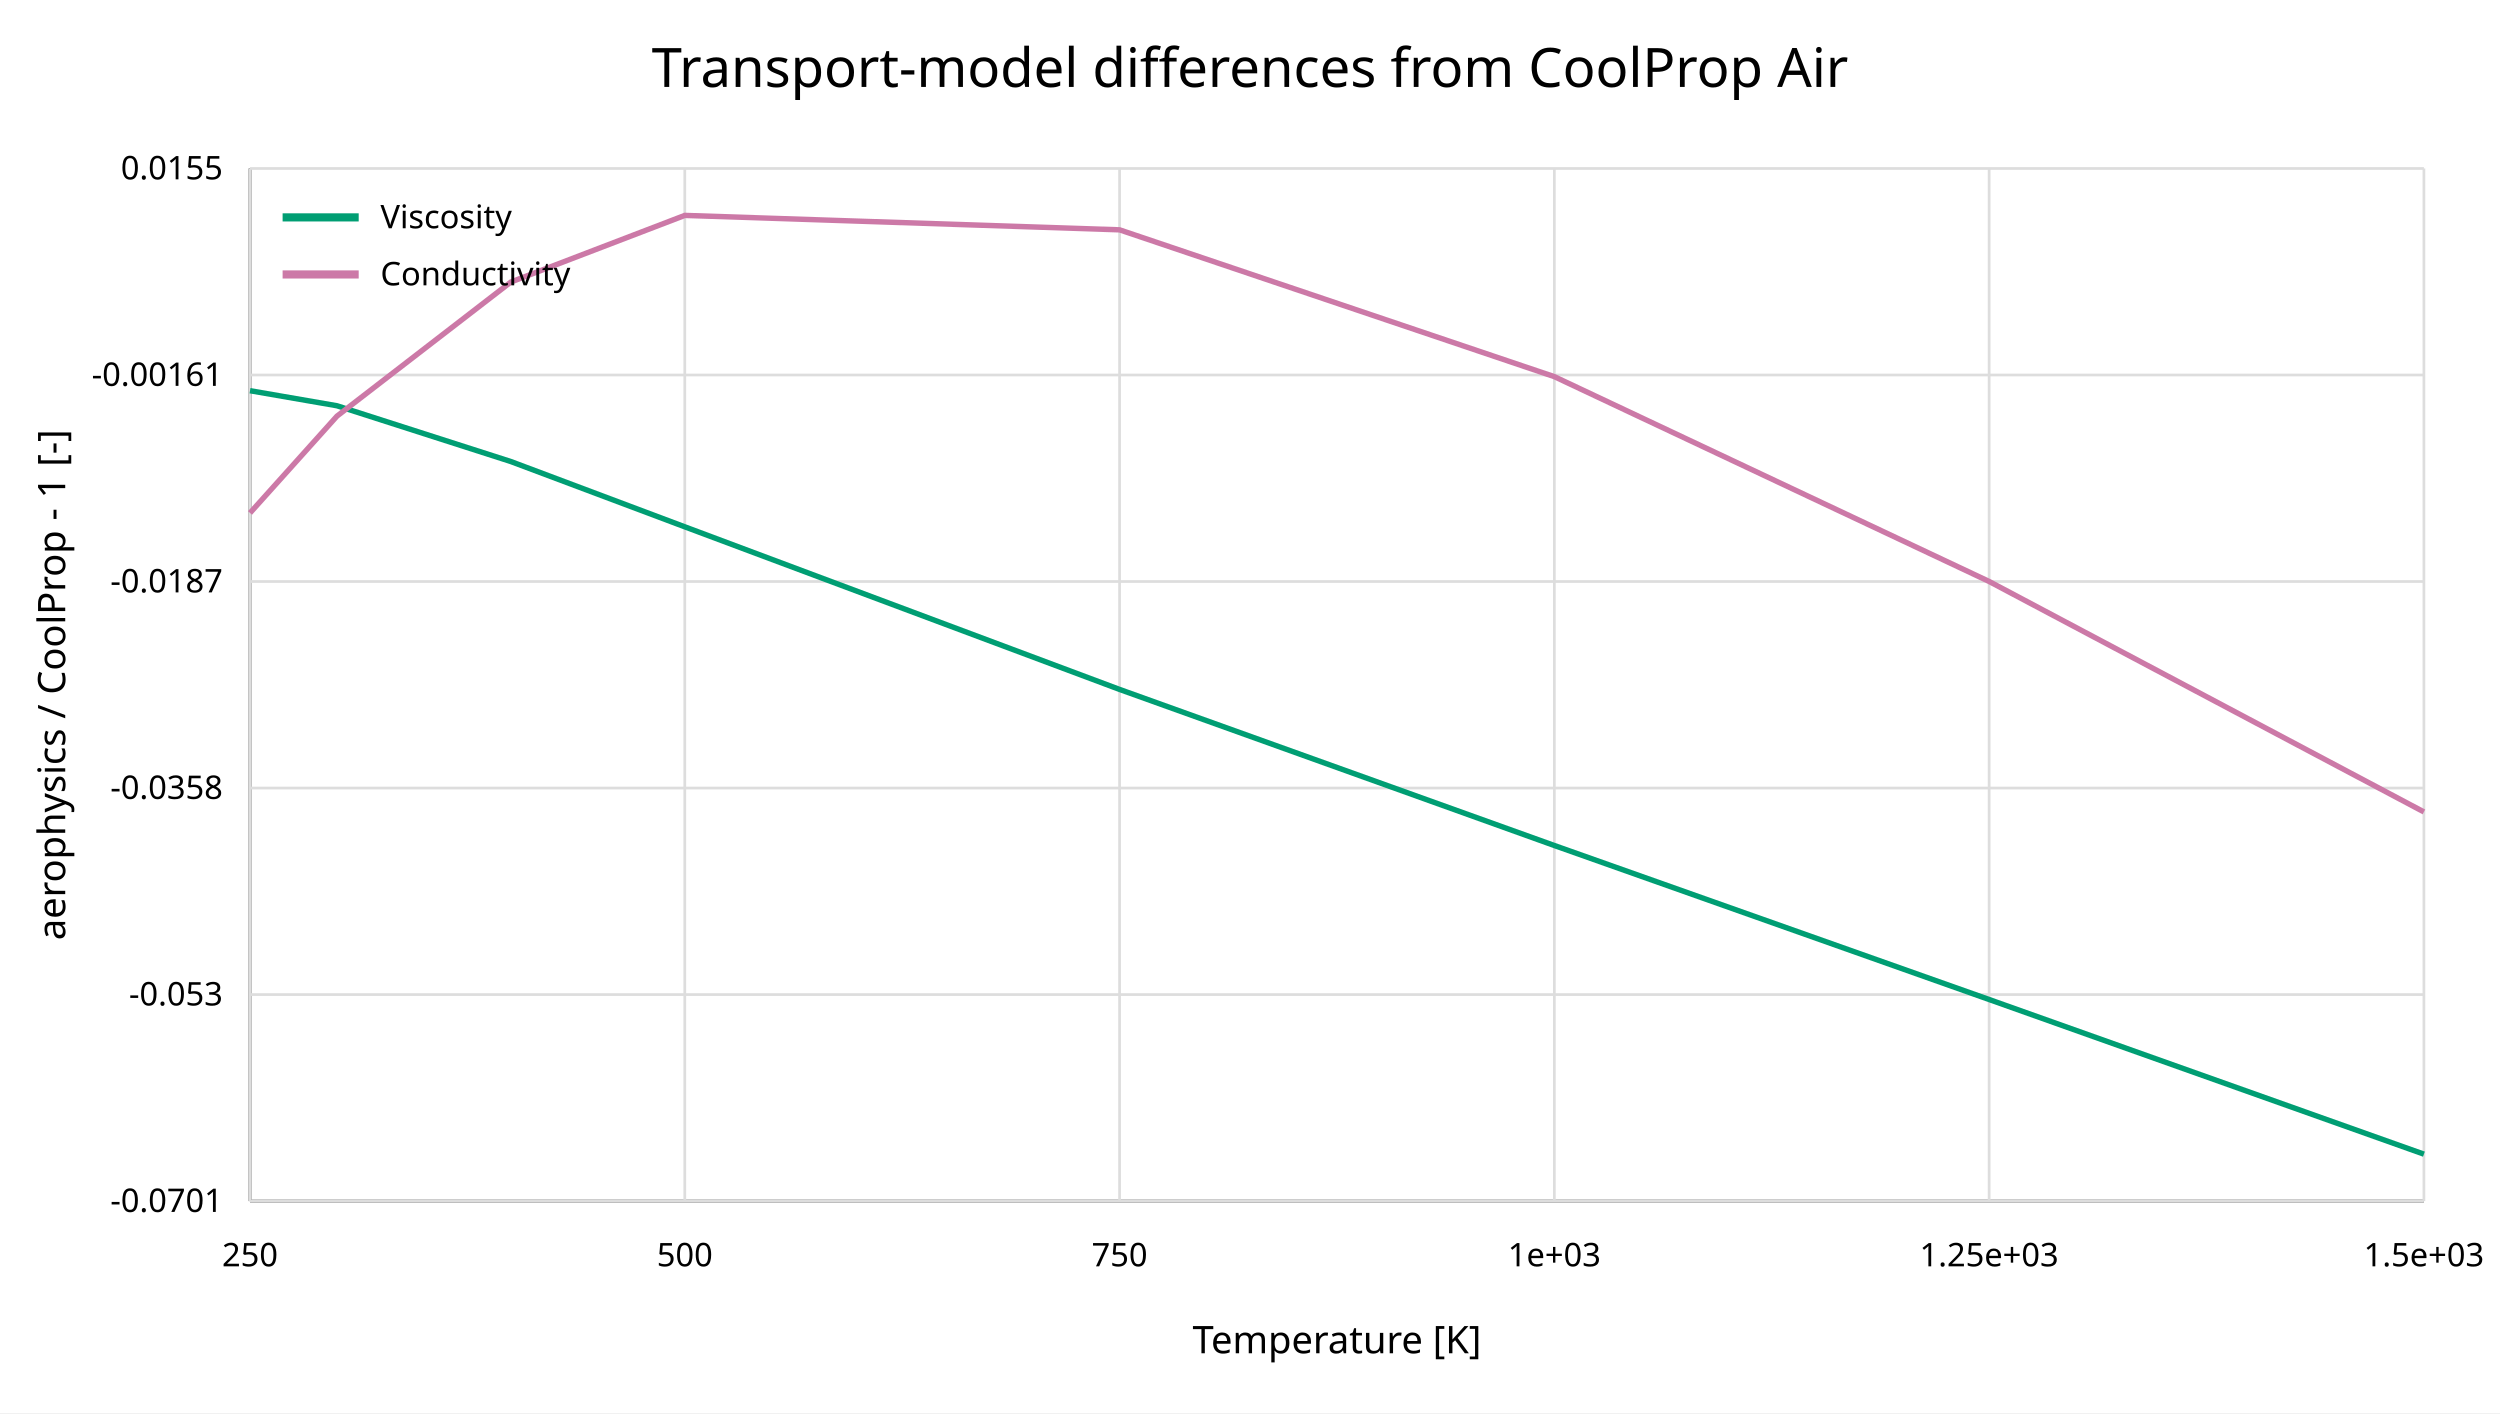
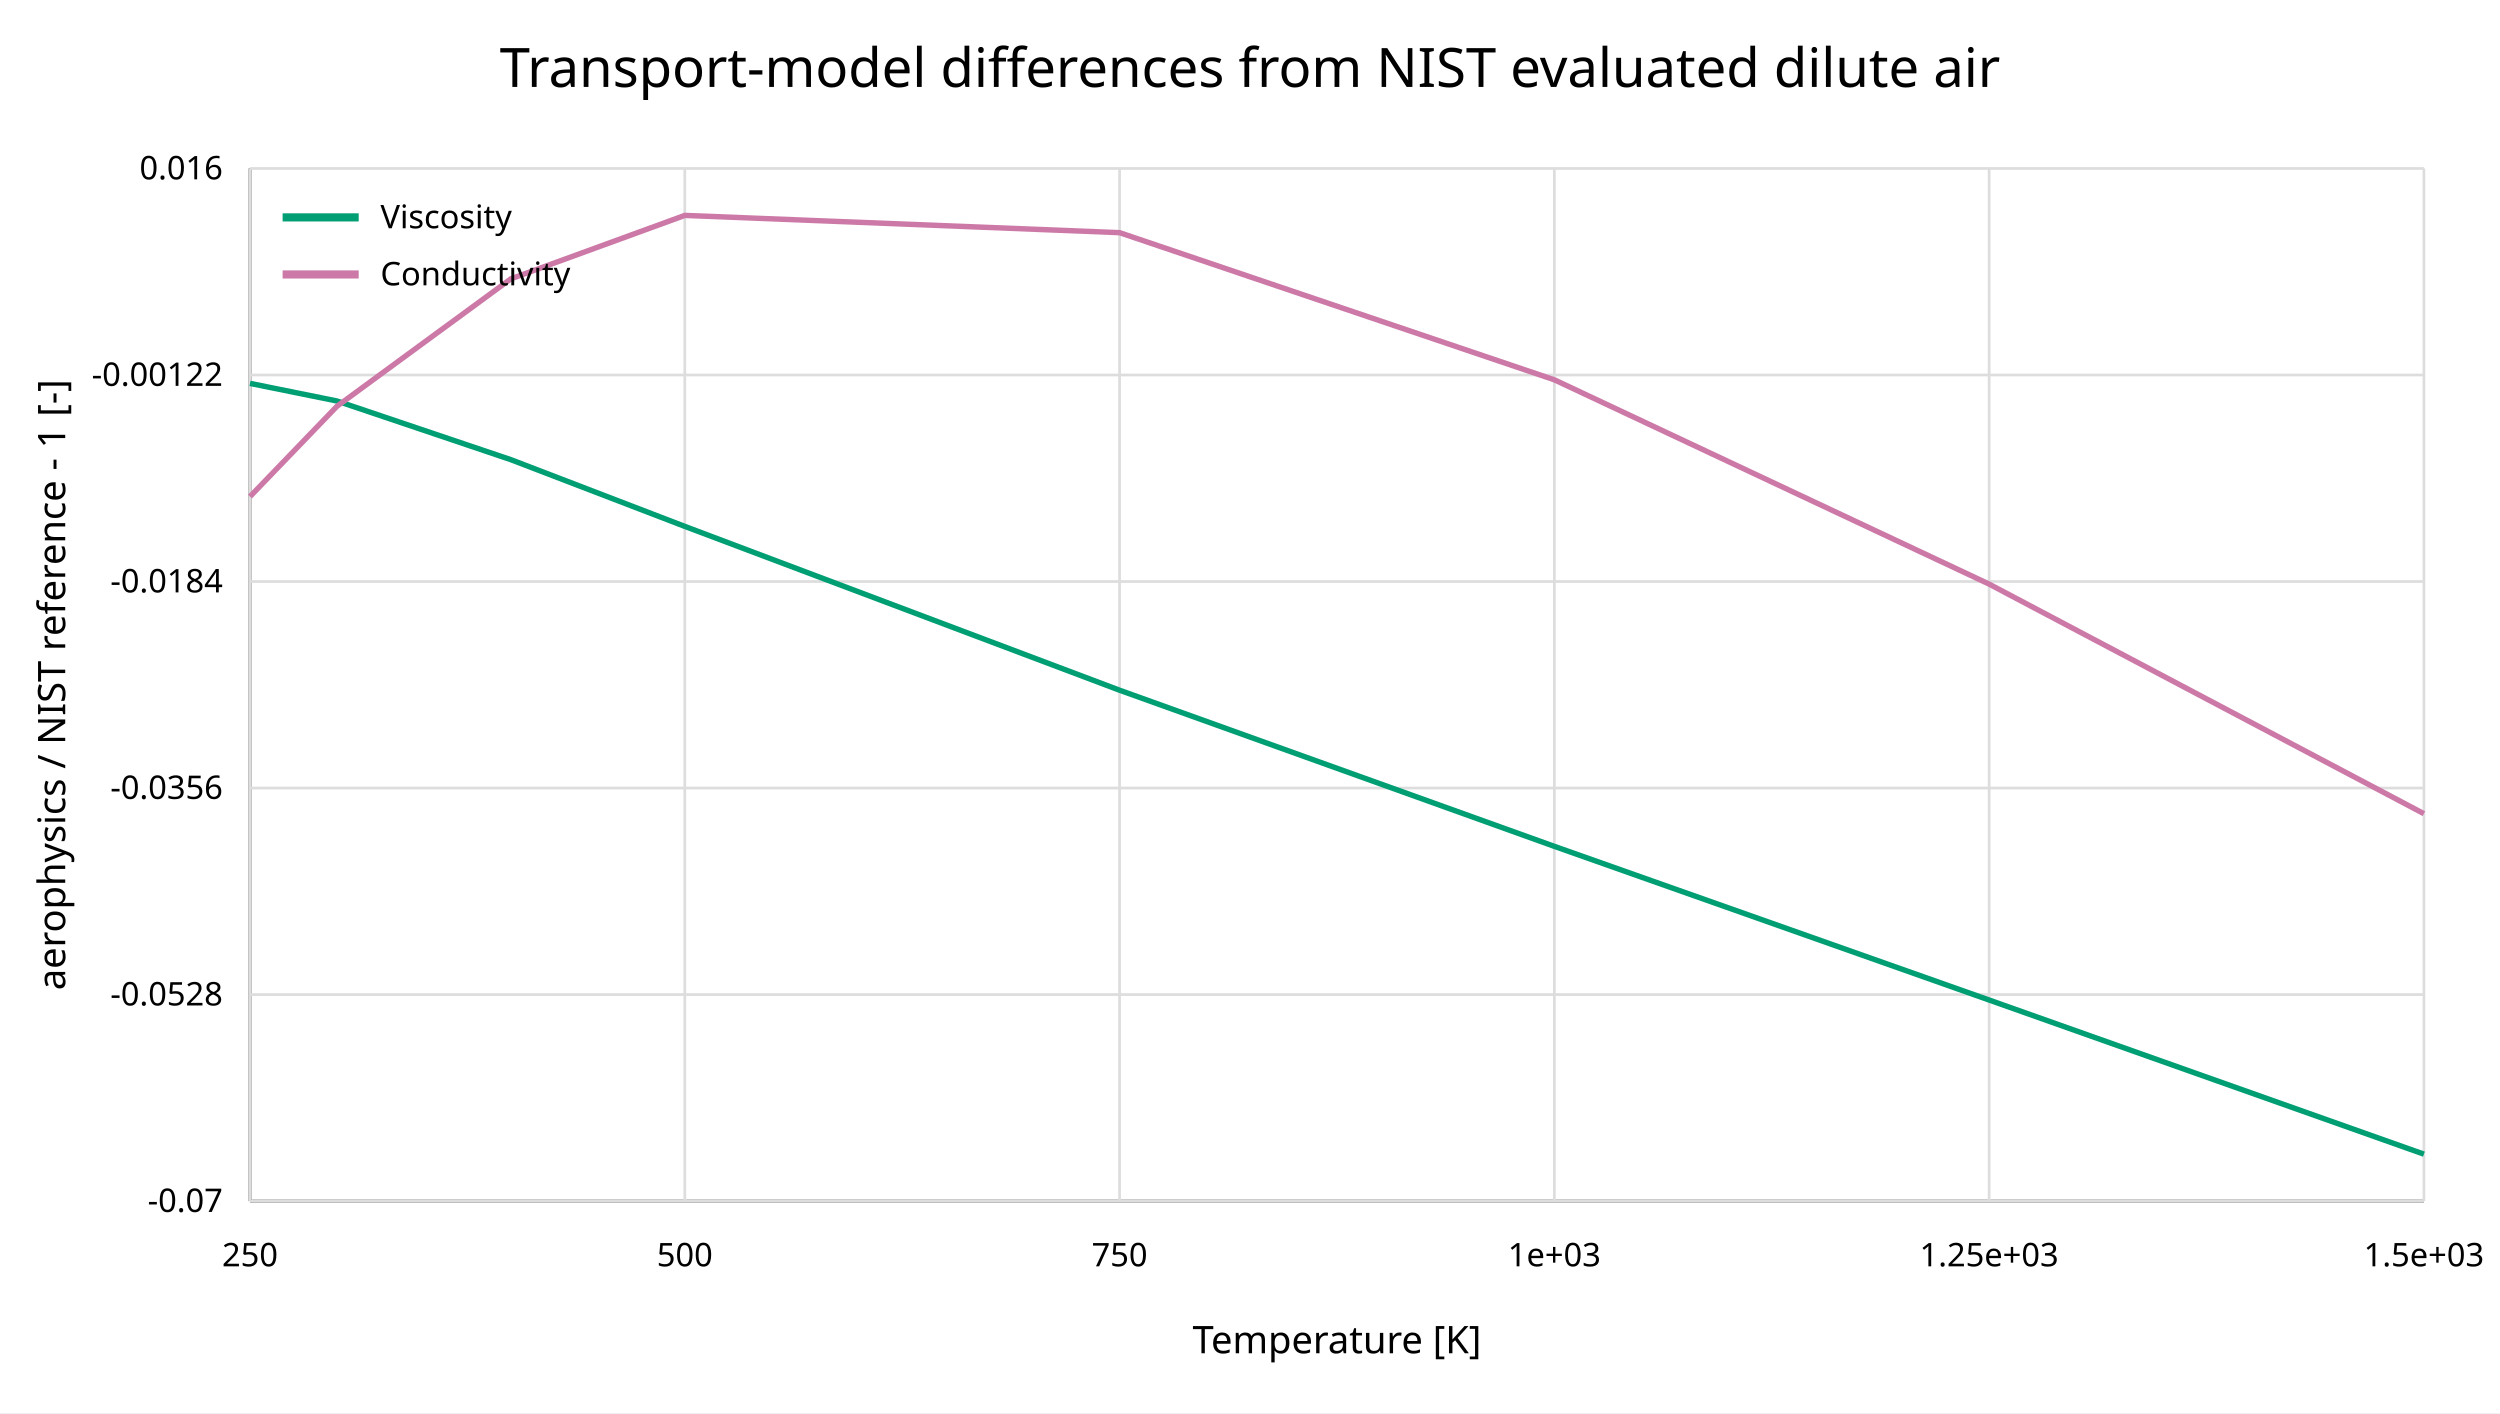
<svg xmlns="http://www.w3.org/2000/svg" width="920" height="520" viewBox="0 0 920 520" role="img" aria-labelledby="title desc">
  <rect width="100%" height="100%" fill="white" />
-   <text x="460" y="32" text-anchor="middle" font-family="sans-serif" font-size="20">Transport-model differences from CoolProp Air</text>
+   <text x="460" y="32" text-anchor="middle" font-family="sans-serif" font-size="20">Transport-model differences from NIST evaluated dilute air</text>
  <line x1="92" y1="442" x2="892" y2="442" stroke="#333" />
  <line x1="92" y1="62" x2="92" y2="442" stroke="#333" />
  <line x1="92" y1="62" x2="92" y2="442" stroke="#ddd" />
  <text x="92" y="466" text-anchor="middle" font-family="sans-serif" font-size="12">250</text>
  <line x1="92" y1="442" x2="892" y2="442" stroke="#ddd" />
-   <text x="82" y="446" text-anchor="end" font-family="sans-serif" font-size="12">-0.0701</text>
+   <text x="82" y="446" text-anchor="end" font-family="sans-serif" font-size="12">-0.07</text>
  <line x1="252" y1="62" x2="252" y2="442" stroke="#ddd" />
  <text x="252" y="466" text-anchor="middle" font-family="sans-serif" font-size="12">500</text>
  <line x1="92" y1="366" x2="892" y2="366" stroke="#ddd" />
-   <text x="82" y="370" text-anchor="end" font-family="sans-serif" font-size="12">-0.053</text>
+   <text x="82" y="370" text-anchor="end" font-family="sans-serif" font-size="12">-0.0528</text>
  <line x1="412" y1="62" x2="412" y2="442" stroke="#ddd" />
  <text x="412" y="466" text-anchor="middle" font-family="sans-serif" font-size="12">750</text>
  <line x1="92" y1="290" x2="892" y2="290" stroke="#ddd" />
-   <text x="82" y="294" text-anchor="end" font-family="sans-serif" font-size="12">-0.0358</text>
+   <text x="82" y="294" text-anchor="end" font-family="sans-serif" font-size="12">-0.0356</text>
  <line x1="572" y1="62" x2="572" y2="442" stroke="#ddd" />
  <text x="572" y="466" text-anchor="middle" font-family="sans-serif" font-size="12">1e+03</text>
  <line x1="92" y1="214" x2="892" y2="214" stroke="#ddd" />
-   <text x="82" y="218" text-anchor="end" font-family="sans-serif" font-size="12">-0.0187</text>
+   <text x="82" y="218" text-anchor="end" font-family="sans-serif" font-size="12">-0.0184</text>
  <line x1="732" y1="62" x2="732" y2="442" stroke="#ddd" />
  <text x="732" y="466" text-anchor="middle" font-family="sans-serif" font-size="12">1.25e+03</text>
  <line x1="92" y1="138" x2="892" y2="138" stroke="#ddd" />
-   <text x="82" y="142" text-anchor="end" font-family="sans-serif" font-size="12">-0.00161</text>
+   <text x="82" y="142" text-anchor="end" font-family="sans-serif" font-size="12">-0.00122</text>
  <line x1="892" y1="62" x2="892" y2="442" stroke="#ddd" />
  <text x="892" y="466" text-anchor="middle" font-family="sans-serif" font-size="12">1.5e+03</text>
  <line x1="92" y1="62" x2="892" y2="62" stroke="#ddd" />
-   <text x="82" y="66" text-anchor="end" font-family="sans-serif" font-size="12">0.0155</text>
-   <polyline points="92.00,143.78 124.00,149.32 188.00,169.85 252.00,193.87 412.00,253.71 572.00,311.15 732.00,367.82 892.00,424.73" fill="none" stroke="#009E73" stroke-width="2" />
-   <polyline points="92.00,188.77 124.00,153.14 188.00,103.78 252.00,79.27 412.00,84.58 572.00,138.61 732.00,213.98 892.00,298.79" fill="none" stroke="#CC79A7" stroke-width="2" />
+   <text x="82" y="66" text-anchor="end" font-family="sans-serif" font-size="12">0.016</text>
+   <polyline points="92.00,141.09 124.00,147.57 188.00,169.16 252.00,193.71 412.00,254.00 572.00,311.46 732.00,368.01 892.00,424.73" fill="none" stroke="#009E73" stroke-width="2" />
+   <polyline points="92.00,182.74 124.00,149.51 188.00,102.61 252.00,79.27 412.00,85.62 572.00,139.77 732.00,214.95 892.00,299.44" fill="none" stroke="#CC79A7" stroke-width="2" />
  <text x="492" y="498" text-anchor="middle" font-family="sans-serif" font-size="14">Temperature [K]</text>
-   <text x="24" y="252" text-anchor="middle" transform="rotate(-90 24 252)" font-family="sans-serif" font-size="14">aerophysics / CoolProp - 1 [-]</text>
+   <text x="24" y="252" text-anchor="middle" transform="rotate(-90 24 252)" font-family="sans-serif" font-size="14">aerophysics / NIST reference - 1 [-]</text>
  <line x1="104" y1="80" x2="132" y2="80" stroke="#009E73" stroke-width="3" />
  <text x="140" y="84" font-family="sans-serif" font-size="12">Viscosity</text>
  <line x1="104" y1="101" x2="132" y2="101" stroke="#CC79A7" stroke-width="3" />
  <text x="140" y="105" font-family="sans-serif" font-size="12">Conductivity</text>
</svg>
